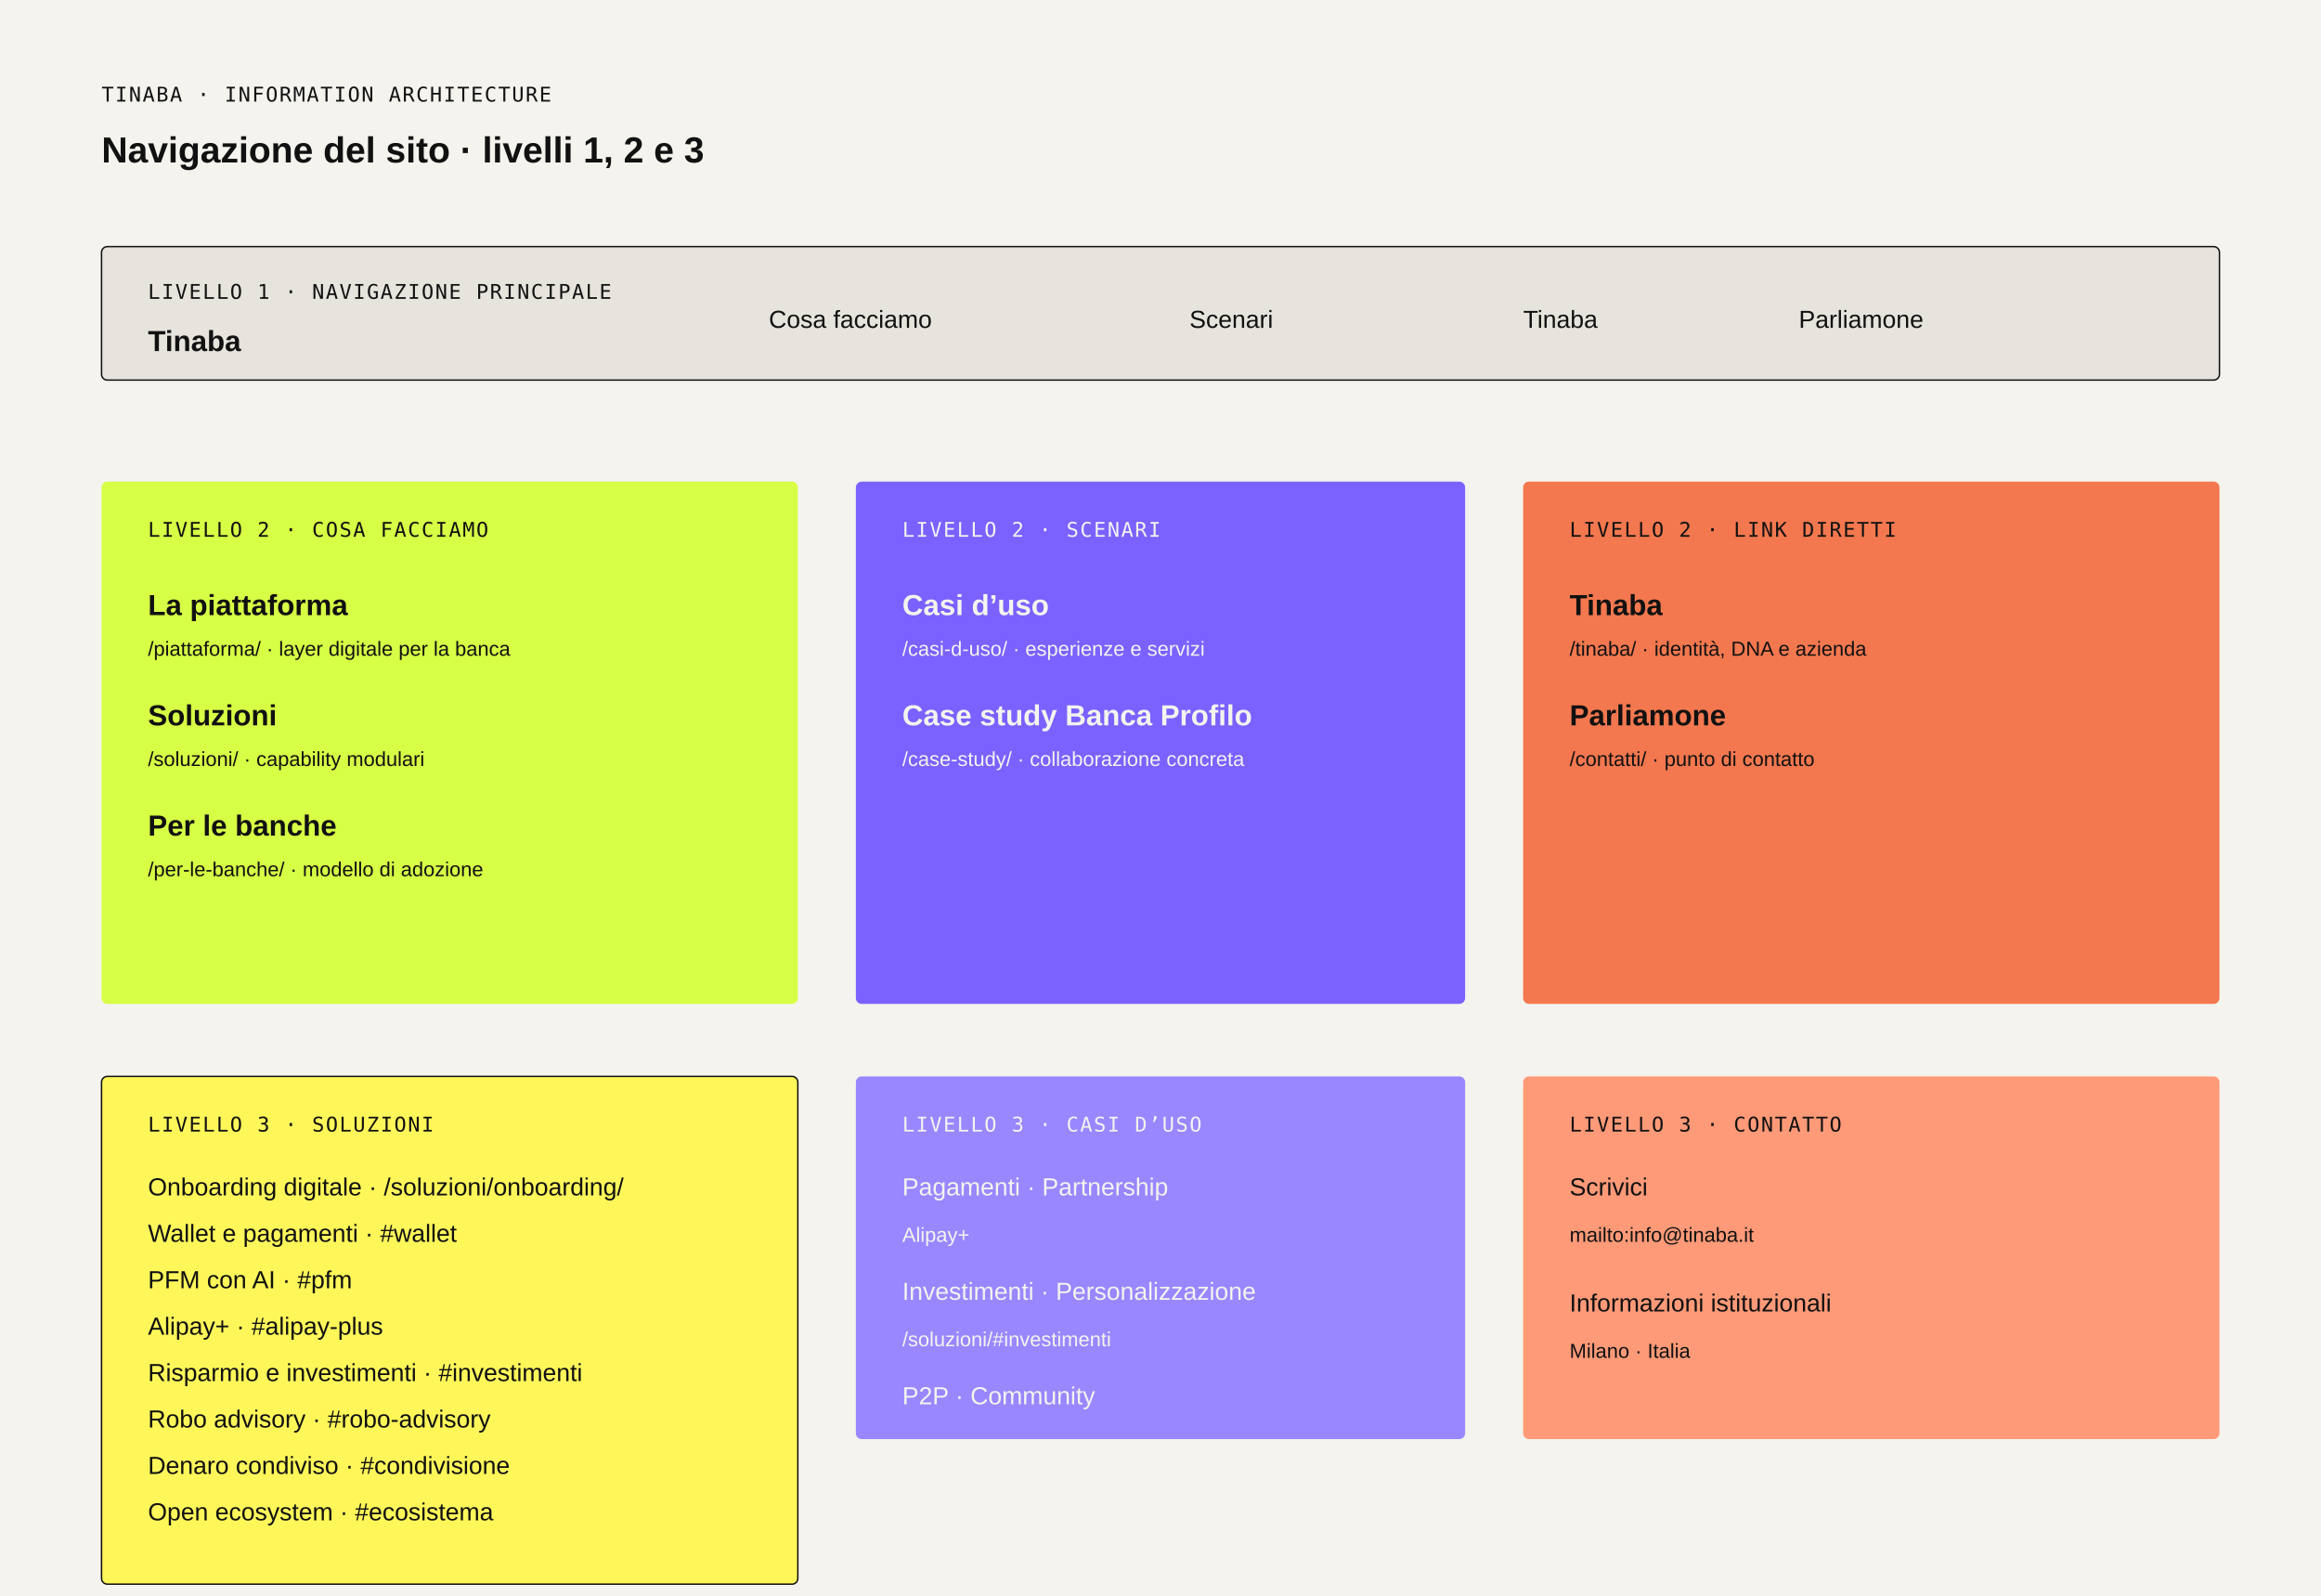
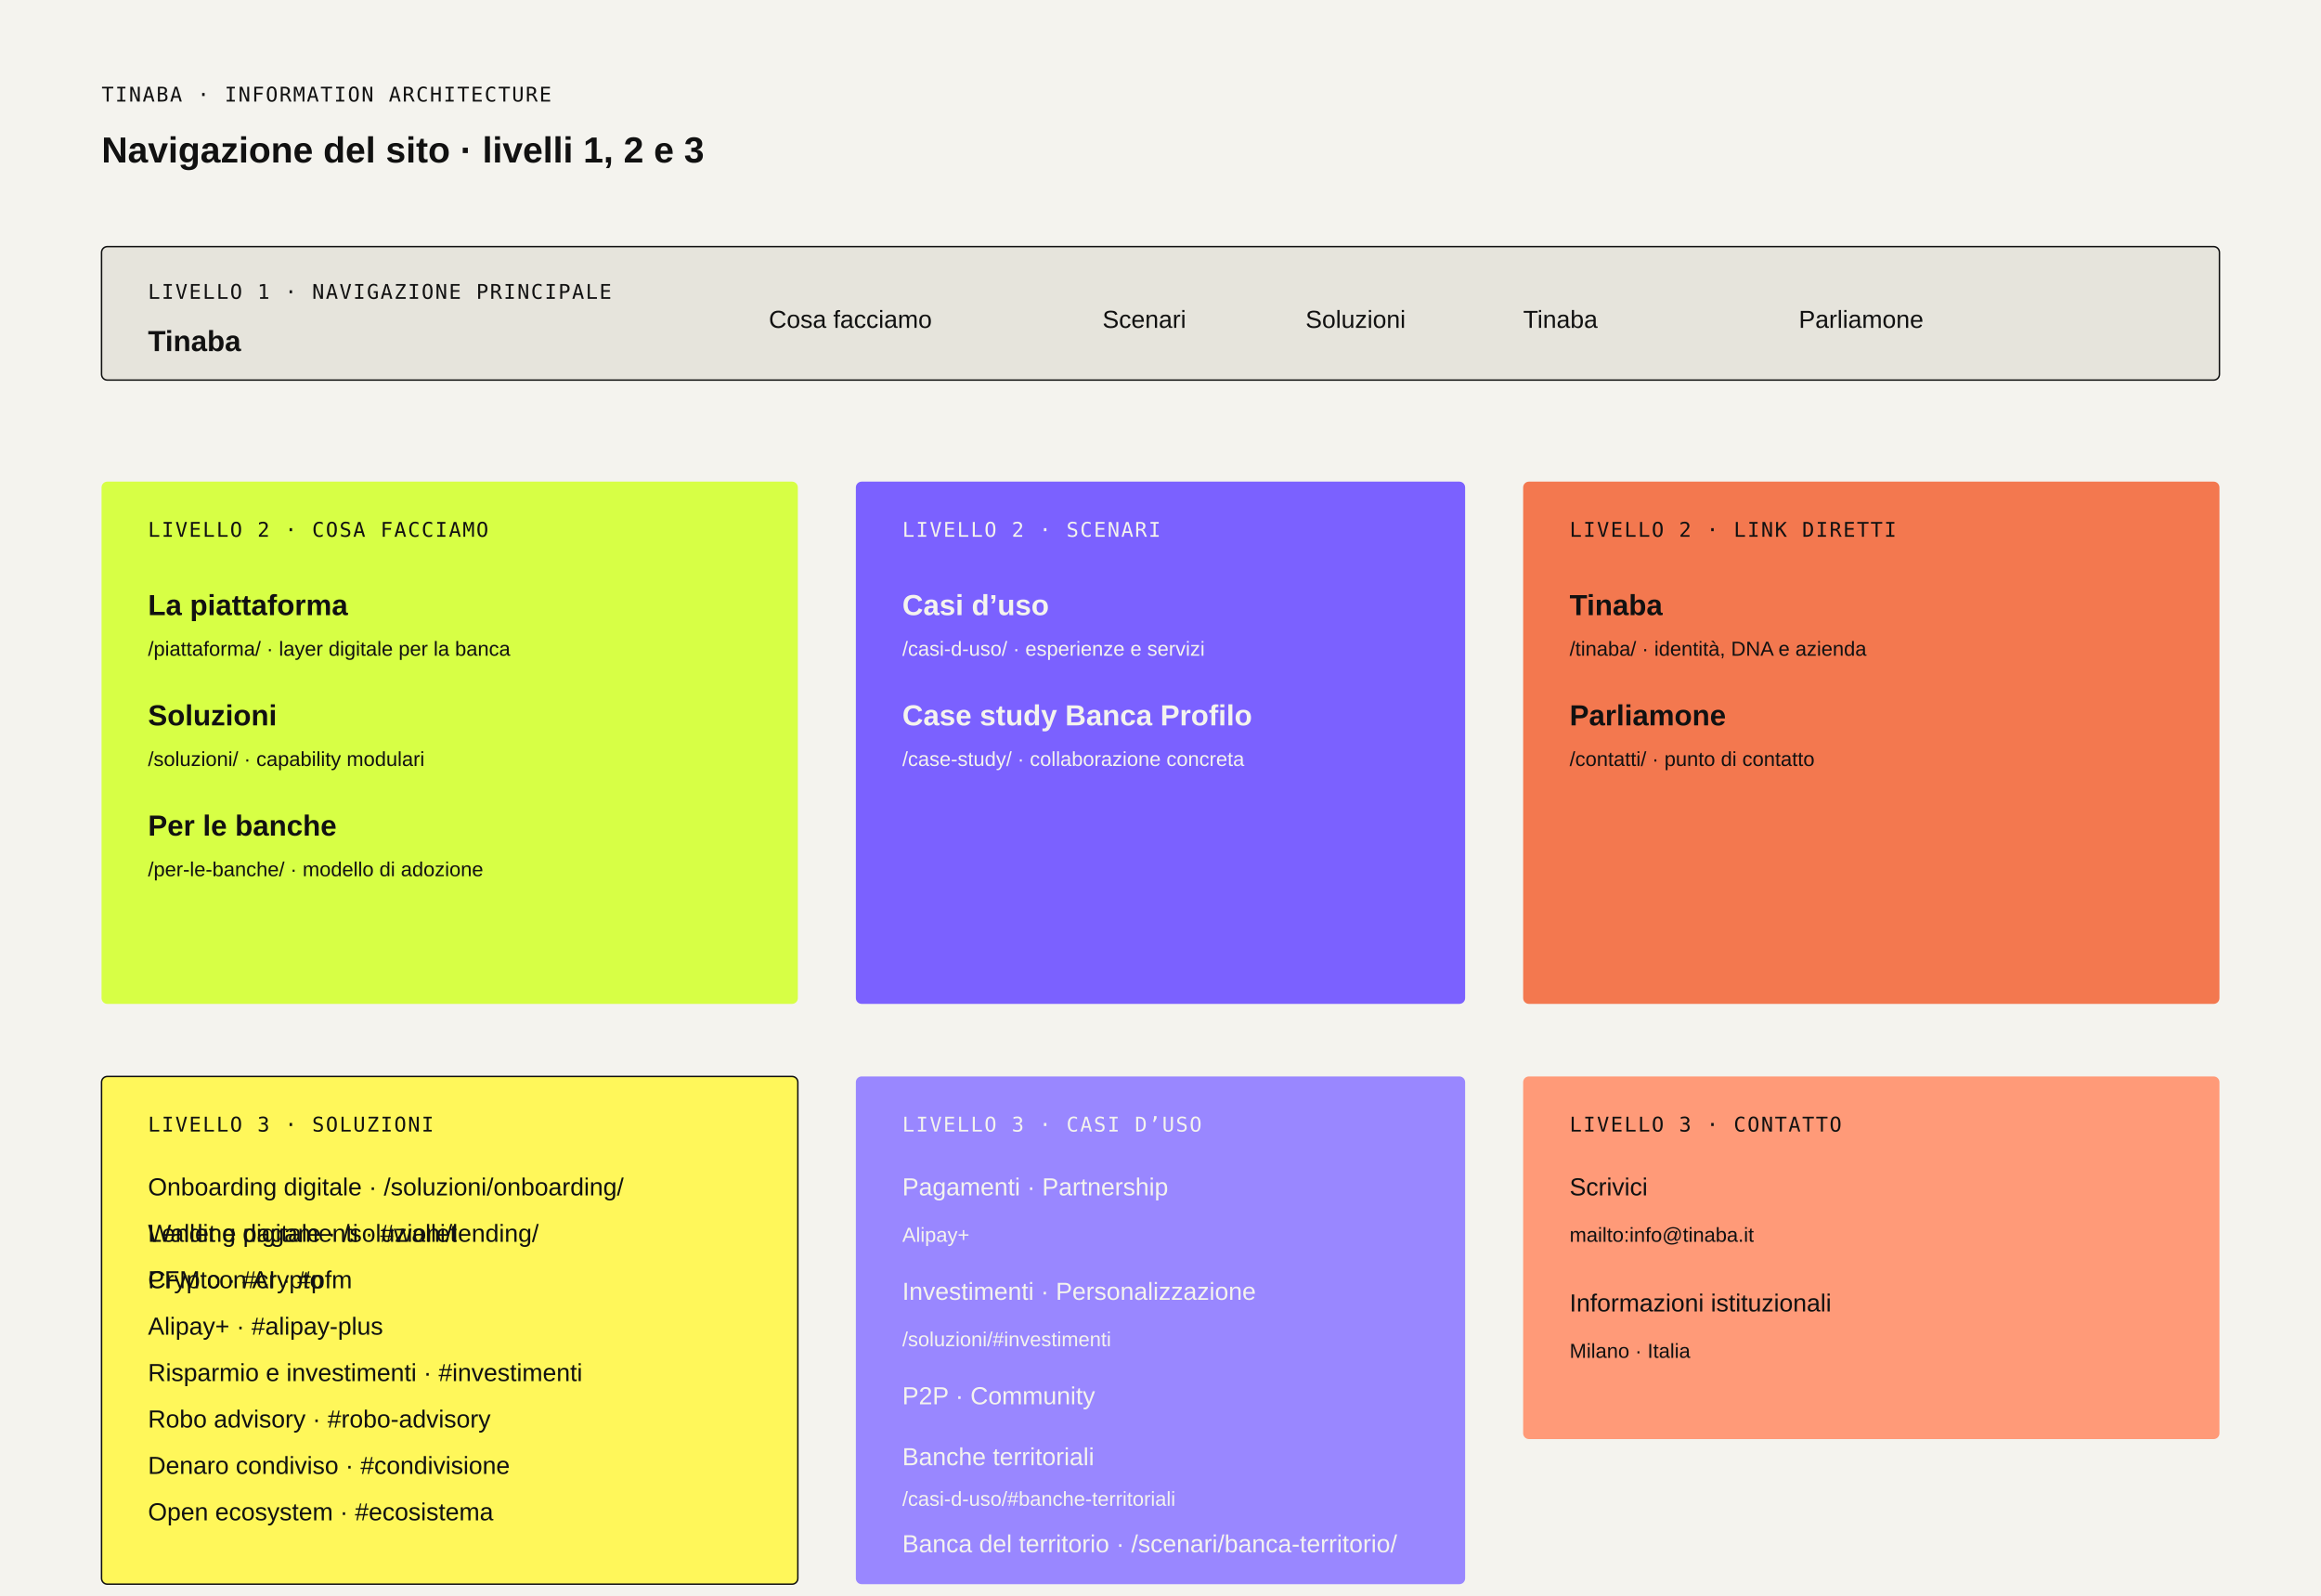
<svg xmlns="http://www.w3.org/2000/svg" viewBox="0 0 1600 1100" role="img" aria-labelledby="title desc">
  <style>
    text { font-family: Arial, sans-serif; fill: #111111; }
    .mono { font-family: monospace; font-size: 14px; letter-spacing: 1px; }
    .title { font-size: 25px; font-weight: 700; }
    .label { font-size: 20px; font-weight: 700; }
    .item { font-size: 17px; }
    .small { font-size: 14px; }
  </style>
  <rect width="1600" height="1160" fill="#f4f3ee" />
  <text x="70" y="70" class="mono">TINABA · INFORMATION ARCHITECTURE</text>
  <text x="70" y="112" class="title">Navigazione del sito · livelli 1, 2 e 3</text>
  <rect x="70" y="170" width="1460" height="92" rx="4" fill="#e6e4dc" stroke="#111111" stroke-width="1" />
  <text x="102" y="206" class="mono">LIVELLO 1 · NAVIGAZIONE PRINCIPALE</text>
  <text x="102" y="242" class="label">Tinaba</text>
  <text x="530" y="226" class="item">Cosa facciamo</text>
-   <text x="820" y="226" class="item">Scenari</text>
+   <text x="760" y="226" class="item">Scenari</text>
+   <text x="900" y="226" class="item">Soluzioni</text>
  <text x="1050" y="226" class="item">Tinaba</text>
  <text x="1240" y="226" class="item">Parliamone</text>
  <rect x="70" y="332" width="480" height="360" rx="4" fill="#d7ff45" />
  <text x="102" y="370" class="mono">LIVELLO 2 · COSA FACCIAMO</text>
  <text x="102" y="424" class="label">La piattaforma</text>
  <text x="102" y="452" class="small">/piattaforma/ · layer digitale per la banca</text>
  <text x="102" y="500" class="label">Soluzioni</text>
  <text x="102" y="528" class="small">/soluzioni/ · capability modulari</text>
  <text x="102" y="576" class="label">Per le banche</text>
  <text x="102" y="604" class="small">/per-le-banche/ · modello di adozione</text>
  <rect x="70" y="742" width="480" height="350" rx="4" fill="#fff75a" stroke="#111111" stroke-width="1" />
  <text x="102" y="780" class="mono">LIVELLO 3 · SOLUZIONI</text>
  <text x="102" y="824" class="item">Onboarding digitale · /soluzioni/onboarding/</text>
+   <text x="102" y="856" class="item">Lending digitale · /soluzioni/lending/</text>
+   <text x="102" y="888" class="item">Crypto · #crypto</text>
  <text x="102" y="856" class="item">Wallet e pagamenti · #wallet</text>
  <text x="102" y="888" class="item">PFM con AI · #pfm</text>
  <text x="102" y="920" class="item">Alipay+ · #alipay-plus</text>
  <text x="102" y="952" class="item">Risparmio e investimenti · #investimenti</text>
  <text x="102" y="984" class="item">Robo advisory · #robo-advisory</text>
  <text x="102" y="1016" class="item">Denaro condiviso · #condivisione</text>
  <text x="102" y="1048" class="item">Open ecosystem · #ecosistema</text>
  <rect x="590" y="332" width="420" height="360" rx="4" fill="#7b61ff" />
  <text x="622" y="370" class="mono" fill="#f4f3ee" style="fill:#f4f3ee">LIVELLO 2 · SCENARI</text>
  <text x="622" y="424" class="label" fill="#f4f3ee" style="fill:#f4f3ee">Casi d’uso</text>
  <text x="622" y="452" class="small" fill="#f4f3ee" style="fill:#f4f3ee">/casi-d-uso/ · esperienze e servizi</text>
  <text x="622" y="500" class="label" fill="#f4f3ee" style="fill:#f4f3ee">Case study Banca Profilo</text>
  <text x="622" y="528" class="small" fill="#f4f3ee" style="fill:#f4f3ee">/case-study/ · collaborazione concreta</text>
-   <rect x="590" y="742" width="420" height="250" rx="4" fill="#9987ff" />
+   <rect x="590" y="742" width="420" height="350" rx="4" fill="#9987ff" />
  <text x="622" y="780" class="mono" fill="#f4f3ee" style="fill:#f4f3ee">LIVELLO 3 · CASI D’USO</text>
  <text x="622" y="824" class="item" fill="#f4f3ee" style="fill:#f4f3ee">Pagamenti · Partnership</text>
  <text x="622" y="856" class="small" fill="#f4f3ee" style="fill:#f4f3ee">Alipay+</text>
  <text x="622" y="896" class="item" fill="#f4f3ee" style="fill:#f4f3ee">Investimenti · Personalizzazione</text>
  <text x="622" y="928" class="small" fill="#f4f3ee" style="fill:#f4f3ee">/soluzioni/#investimenti</text>
  <text x="622" y="968" class="item" fill="#f4f3ee" style="fill:#f4f3ee">P2P · Community</text>
+   <text x="622" y="1010" class="item" fill="#f4f3ee" style="fill:#f4f3ee">Banche territoriali</text>
+   <text x="622" y="1038" class="small" fill="#f4f3ee" style="fill:#f4f3ee">/casi-d-uso/#banche-territoriali</text>
+   <text x="622" y="1070" class="item" fill="#f4f3ee" style="fill:#f4f3ee">Banca del territorio · /scenari/banca-territorio/</text>
  <rect x="1050" y="332" width="480" height="360" rx="4" fill="#f3784f" />
  <text x="1082" y="370" class="mono">LIVELLO 2 · LINK DIRETTI</text>
  <text x="1082" y="424" class="label">Tinaba</text>
  <text x="1082" y="452" class="small">/tinaba/ · identità, DNA e azienda</text>
  <text x="1082" y="500" class="label">Parliamone</text>
  <text x="1082" y="528" class="small">/contatti/ · punto di contatto</text>
  <rect x="1050" y="742" width="480" height="250" rx="4" fill="#ff9a78" />
  <text x="1082" y="780" class="mono">LIVELLO 3 · CONTATTO</text>
  <text x="1082" y="824" class="item">Scrivici</text>
  <text x="1082" y="856" class="small">mailto:info@tinaba.it</text>
  <text x="1082" y="904" class="item">Informazioni istituzionali</text>
  <text x="1082" y="936" class="small">Milano · Italia</text>
</svg>
